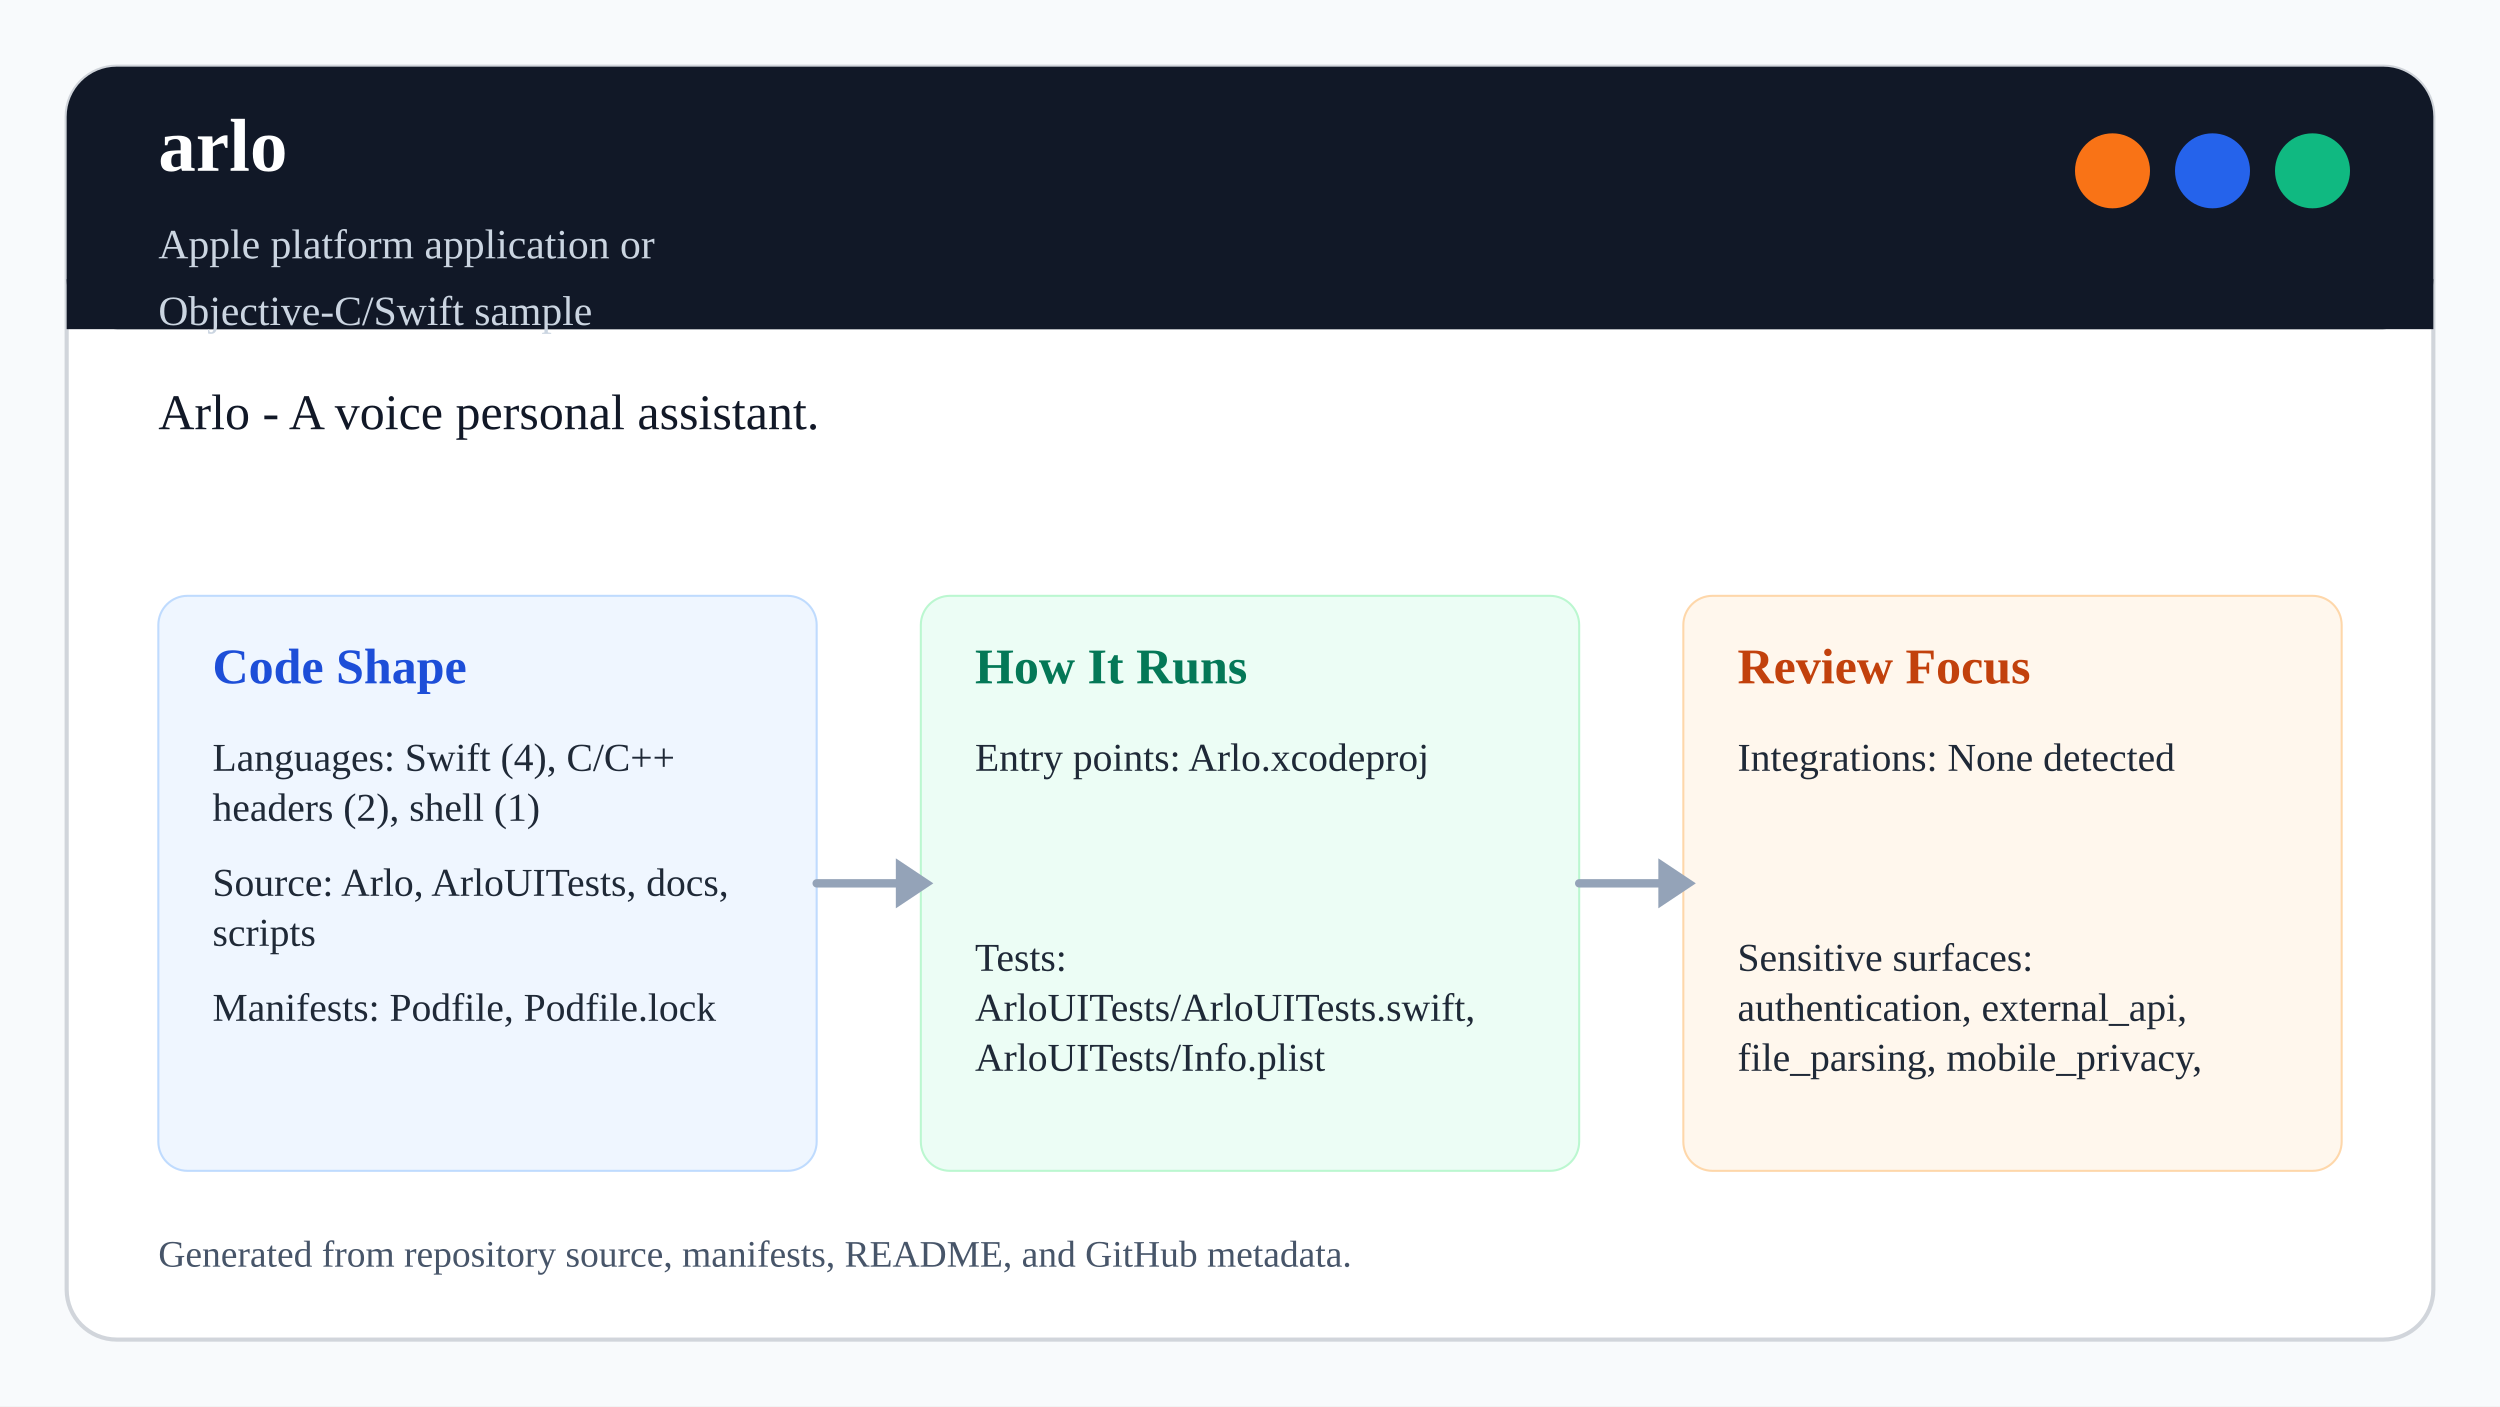
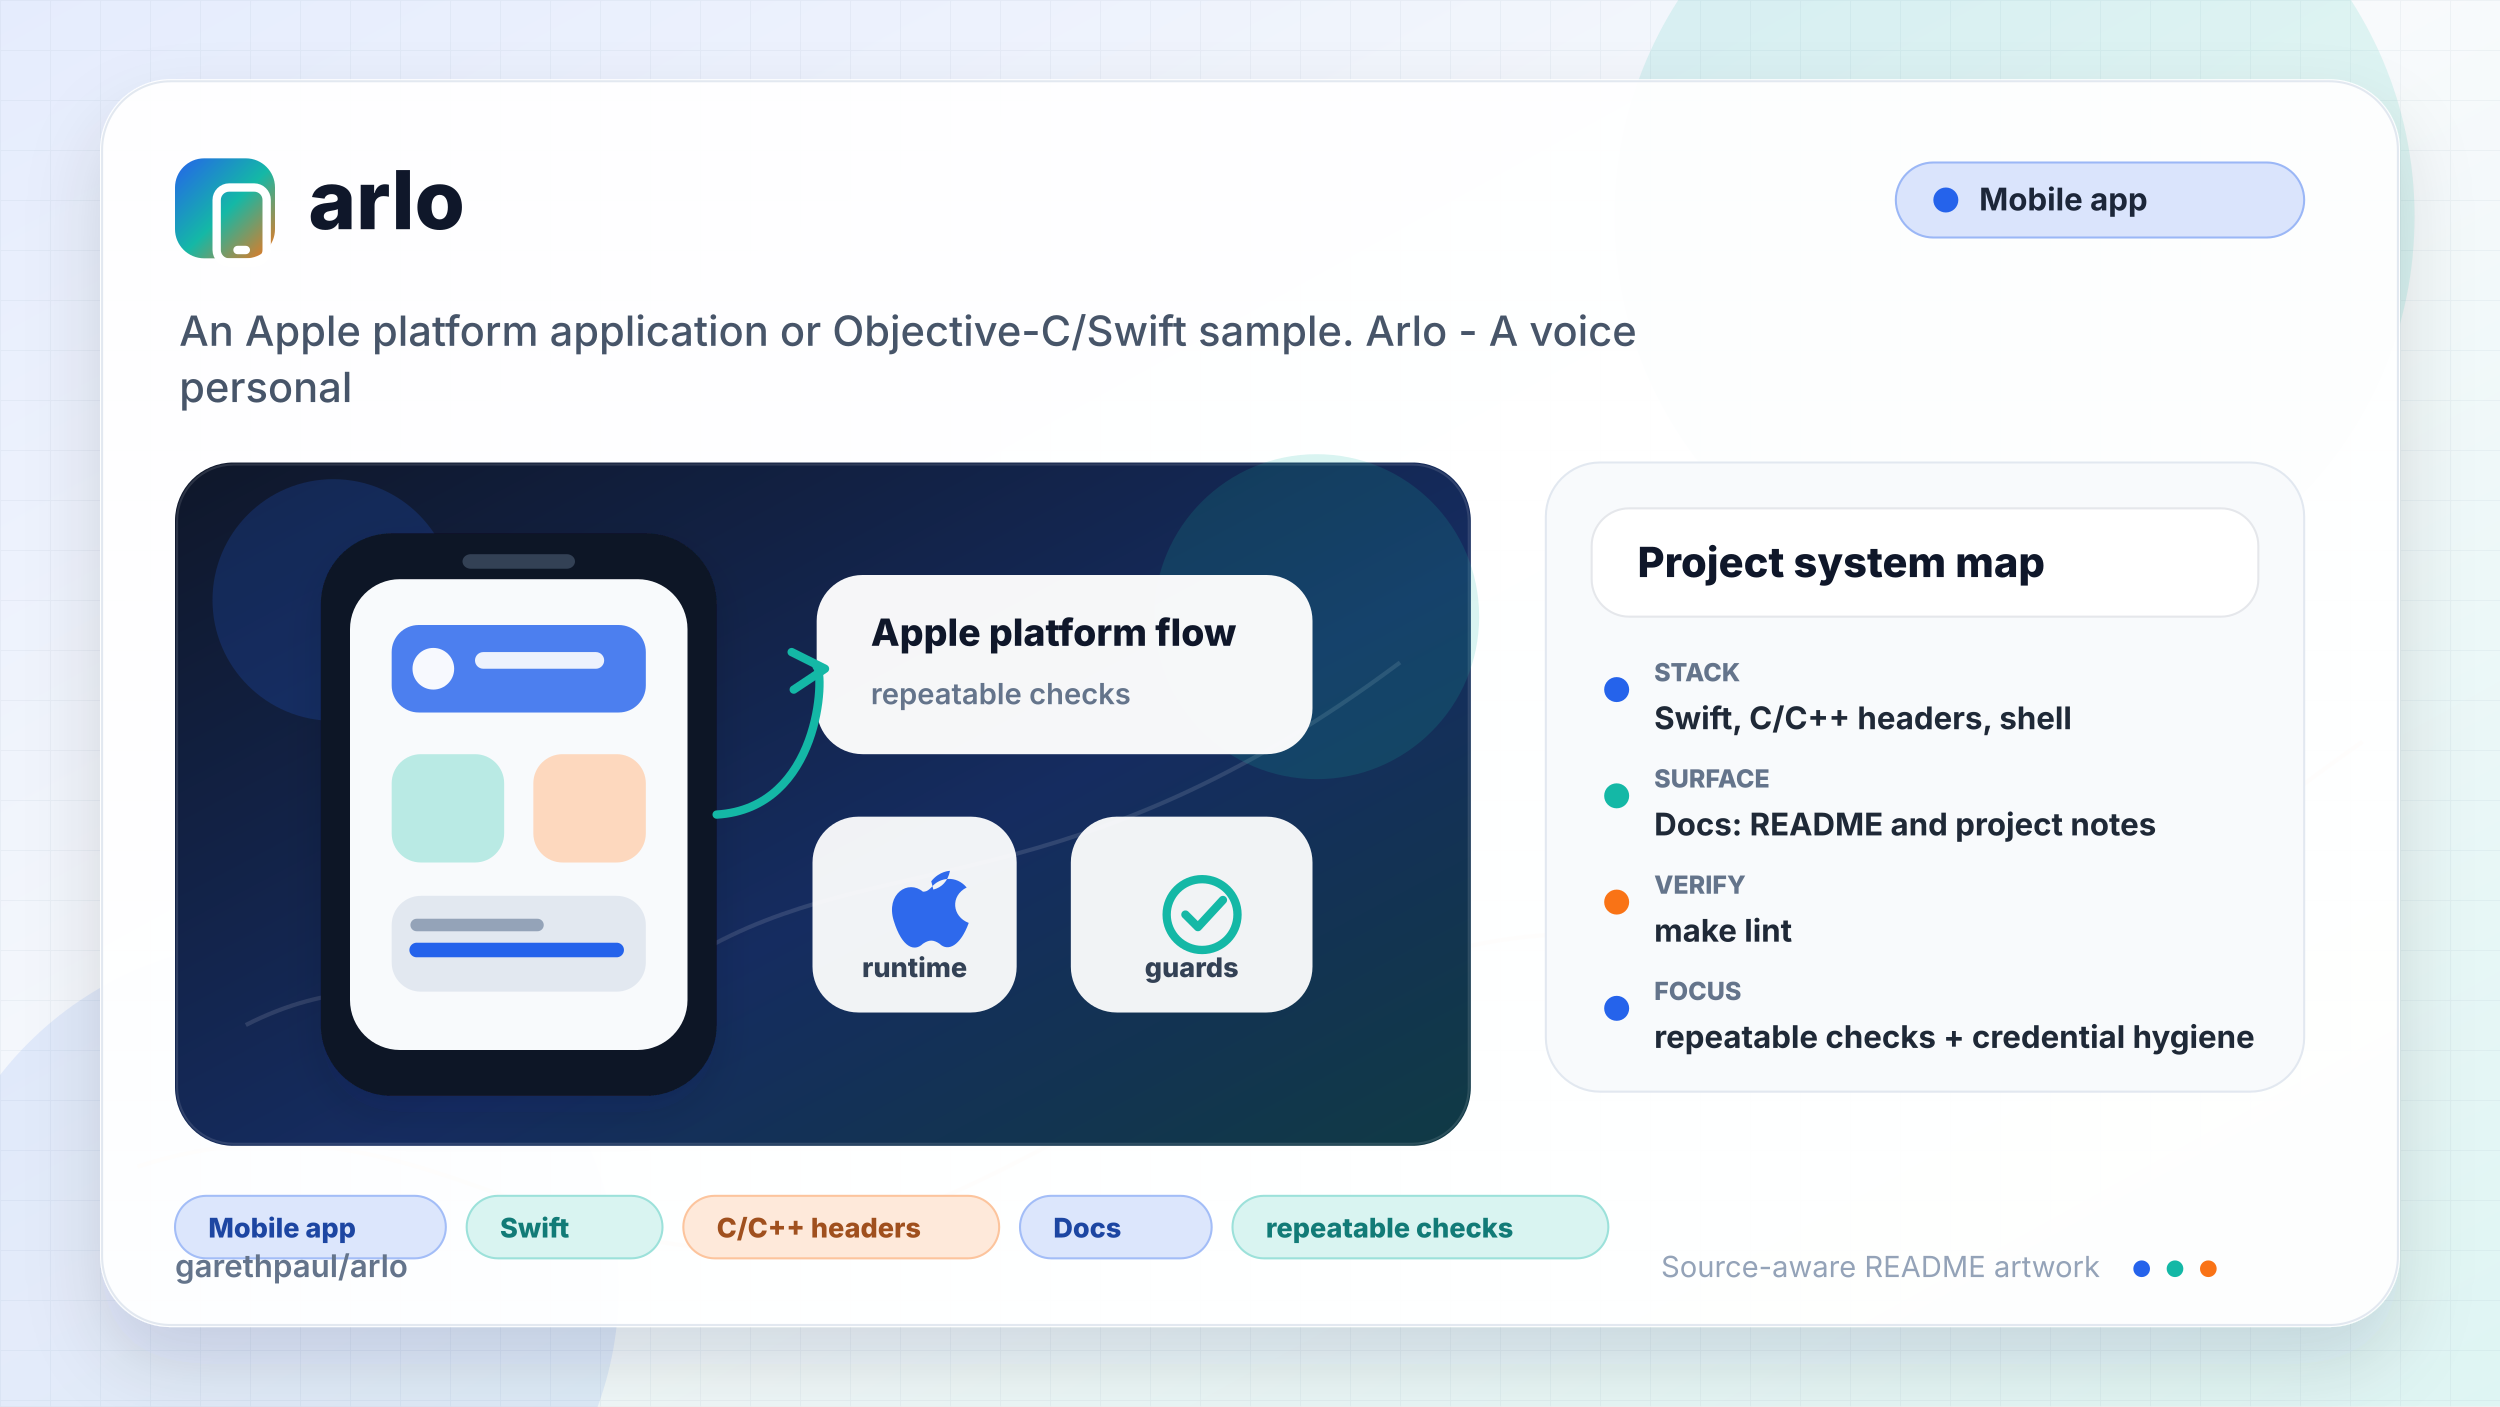
- <svg xmlns="http://www.w3.org/2000/svg" width="1200" height="675" viewBox="0 0 1200 675" role="img" aria-labelledby="title desc">
-   <rect width="1200" height="675" fill="#f8fafc" />
-   <rect x="32" y="32" width="1136" height="611" rx="24" fill="#ffffff" stroke="#d1d5db" stroke-width="2" />
-   <rect x="32" y="32" width="1136" height="126" rx="24" fill="#111827" />
-   <path d="M32 134h1136v24H32z" fill="#111827" />
-   <circle cx="1062" cy="82" r="18" fill="#2563eb" />
-   <circle cx="1110" cy="82" r="18" fill="#10b981" />
-   <circle cx="1014" cy="82" r="18" fill="#f97316" />
-   <text x="76" y="82" font-size="36" fill="#ffffff" font-weight="700">arlo</text>
-   <text x="76" y="124" font-size="20" fill="#cbd5e1">Apple platform application or</text>
-   <text x="76" y="156" font-size="20" fill="#cbd5e1">Objective-C/Swift sample</text>
-   <text x="76" y="206" font-size="24" fill="#111827">Arlo - A voice personal assistant.</text>
-   <rect x="76" y="286" width="316" height="276" rx="14" fill="#eff6ff" stroke="#bfdbfe" />
-   <text x="102" y="328" font-size="24" font-weight="700" fill="#1d4ed8">Code Shape</text>
-   <text x="102" y="370" font-size="19" fill="#1f2937">Languages: Swift (4), C/C++</text>
-   <text x="102" y="394" font-size="19" fill="#1f2937">headers (2), shell (1)</text>
-   <text x="102" y="430" font-size="19" fill="#1f2937">Source: Arlo, ArloUITests, docs,</text>
-   <text x="102" y="454" font-size="19" fill="#1f2937">scripts</text>
-   <text x="102" y="490" font-size="19" fill="#1f2937">Manifests: Podfile, Podfile.lock</text>
-   <rect x="442" y="286" width="316" height="276" rx="14" fill="#ecfdf5" stroke="#bbf7d0" />
-   <text x="468" y="328" font-size="24" font-weight="700" fill="#047857">How It Runs</text>
-   <text x="468" y="370" font-size="19" fill="#1f2937">Entry points: Arlo.xcodeproj</text>
-   <text x="468" y="466" font-size="19" fill="#1f2937">Tests:</text>
-   <text x="468" y="490" font-size="19" fill="#1f2937">ArloUITests/ArloUITests.swift,</text>
-   <text x="468" y="514" font-size="19" fill="#1f2937">ArloUITests/Info.plist</text>
-   <rect x="808" y="286" width="316" height="276" rx="14" fill="#fff7ed" stroke="#fed7aa" />
-   <text x="834" y="328" font-size="24" font-weight="700" fill="#c2410c">Review Focus</text>
-   <text x="834" y="370" font-size="19" fill="#1f2937">Integrations: None detected</text>
-   <text x="834" y="466" font-size="19" fill="#1f2937">Sensitive surfaces:</text>
-   <text x="834" y="490" font-size="19" fill="#1f2937">authentication, external_api,</text>
-   <text x="834" y="514" font-size="19" fill="#1f2937">file_parsing, mobile_privacy,</text>
-   <path d="M392 424h50" stroke="#94a3b8" stroke-width="4" stroke-linecap="round" />
-   <path d="M430 412l18 12-18 12z" fill="#94a3b8" />
-   <path d="M758 424h50" stroke="#94a3b8" stroke-width="4" stroke-linecap="round" />
-   <path d="M796 412l18 12-18 12z" fill="#94a3b8" />
-   <text x="76" y="608" font-size="18" fill="#475569">Generated from repository source, manifests, README, and GitHub metadata.</text>
+ <svg xmlns="http://www.w3.org/2000/svg" width="1200" height="675" viewBox="0 0 1200 675" role="img" aria-labelledby="pegnp91-title pegnp91-desc">
+   <defs>
+     <linearGradient id="pegnp91-bg" x1="0" y1="0" x2="1" y2="1">
+       <stop offset="0%" stop-color="#e5ecfd" />
+       <stop offset="48%" stop-color="#f8fafc" />
+       <stop offset="100%" stop-color="#def5f3" />
+     </linearGradient>
+     <linearGradient id="pegnp91-stage" x1="0" y1="0" x2="1" y2="1">
+       <stop offset="0%" stop-color="#0f172a" />
+       <stop offset="58%" stop-color="#152c60" />
+       <stop offset="100%" stop-color="#103a45" />
+     </linearGradient>
+     <linearGradient id="pegnp91-accent" x1="0" y1="0" x2="1" y2="1">
+       <stop offset="0%" stop-color="#2563eb" />
+       <stop offset="52%" stop-color="#14b8a6" />
+       <stop offset="100%" stop-color="#f97316" />
+     </linearGradient>
+     <linearGradient id="pegnp91-soft" x1="0" y1="0" x2="1" y2="1">
+       <stop offset="0%" stop-color="#cbdafa" />
+       <stop offset="100%" stop-color="#fee0cc" />
+     </linearGradient>
+     <filter id="pegnp91-shadow" x="-20%" y="-20%" width="140%" height="150%">
+       <feDropShadow dx="0" dy="18" stdDeviation="18" flood-color="#0f172a" flood-opacity="0.14" />
+     </filter>
+     <filter id="pegnp91-miniShadow" x="-20%" y="-20%" width="140%" height="150%">
+       <feDropShadow dx="0" dy="8" stdDeviation="10" flood-color="#0f172a" flood-opacity="0.12" />
+     </filter>
+     <pattern id="pegnp91-grid" width="24" height="24" patternUnits="userSpaceOnUse">
+       <path d="M24 0H0v24" fill="none" stroke="#94a3b8" stroke-opacity="0.16" stroke-width="1" />
+     </pattern>
+     <style>
+       .label { font: 700 13px ui-sans-serif, system-ui, -apple-system, BlinkMacSystemFont, "Segoe UI", sans-serif; letter-spacing: 0; text-transform: uppercase; }
+       .body { font-family: ui-sans-serif, system-ui, -apple-system, BlinkMacSystemFont, "Segoe UI", sans-serif; letter-spacing: 0; }
+     </style>
+   </defs>
+   <rect width="1200" height="675" fill="url(#pegnp91-bg)" />
+   <rect width="1200" height="675" fill="url(#pegnp91-grid)" opacity="0.65" />
+   <circle cx="131" cy="618" r="166" fill="#2563eb" opacity="0.10" />
+   <circle cx="967" cy="104" r="192" fill="#14b8a6" opacity="0.12" />
+   <path d="M66 560 C214 512 278 642 430 584 C576 528 676 408 838 462 C966 504 1034 426 1134 356" fill="none" stroke="#f97316" stroke-width="2" stroke-opacity="0.18" />
+   <rect x="48" y="38" width="1104" height="599" rx="34" fill="#ffffff" opacity="0.94" filter="url(#pegnp91-shadow)" />
+   <rect x="49" y="39" width="1102" height="597" rx="33" fill="none" stroke="#e2e8f0" stroke-width="1" />
+   <g class="body">
+     <rect x="84" y="76" width="48" height="48" rx="14" fill="url(#pegnp91-accent)" />
+     <rect x="104" y="90" width="24" height="36" rx="6" stroke="#ffffff" stroke-width="4" stroke-linecap="round" stroke-linejoin="round" fill="none" />
+     <path d="M16 30h4" transform="translate(98 90)" stroke="#ffffff" stroke-width="4" stroke-linecap="round" stroke-linejoin="round" fill="none" />
+     <text x="148" y="110" fill="#0f172a" font-size="39" font-weight="800">arlo</text>
+     <rect x="910" y="78" width="196" height="36" rx="18" fill="#dae4fc" stroke="#9bb7f6" />
+     <circle cx="934" cy="96" r="6" fill="#2563eb" />
+     <text x="950" y="101" fill="#1c2639" font-size="15" font-weight="700">Mobile app</text>
+     <text x="86" y="166" fill="#475569" font-size="20" font-weight="500">An Apple platform application or Objective-C/Swift sample. Arlo - A voice</text>
+     <text x="86" y="193" fill="#475569" font-size="20" font-weight="500">personal</text>
+   </g>
+   <g transform="translate(84 222)">
+     <rect x="0" y="0" width="622" height="328" rx="28" fill="url(#pegnp91-stage)" />
+     <rect x="1" y="1" width="620" height="326" rx="27" fill="none" stroke="#ffffff" stroke-opacity="0.12" />
+     <path d="M34 270 C116 228 166 286 250 236 C338 184 430 214 588 96" fill="none" stroke="#ffffff" stroke-opacity="0.12" stroke-width="2" />
+     <circle cx="76" cy="66" r="58" fill="#2563eb" opacity="0.20" />
+     <circle cx="548" cy="74" r="78" fill="#14b8a6" opacity="0.16" />
+     <g class="body">
+       <rect x="70" y="34" width="190" height="270" rx="34" fill="#111827" filter="url(#pegnp91-miniShadow)" />
+       <rect x="84" y="56" width="162" height="226" rx="24" fill="#f8fafc" />
+       <rect x="138" y="44" width="54" height="7" rx="4" fill="#334155" />
+       <rect x="104" y="78" width="122" height="42" rx="13" fill="#4c7fef" />
+       <circle cx="124" cy="99" r="10" fill="#ffffff" opacity="0.95" />
+       <rect x="144" y="91" width="62" height="8" rx="4" fill="#ffffff" opacity="0.9" />
+       <rect x="104" y="140" width="54" height="52" rx="14" fill="#b9eae4" />
+       <rect x="172" y="140" width="54" height="52" rx="14" fill="#fdd8be" />
+       <rect x="104" y="208" width="122" height="46" rx="14" fill="#e2e8f0" />
+       <path d="M116 234h96" stroke="#2563eb" stroke-width="7" stroke-linecap="round" />
+       <path d="M116 222h58" stroke="#94a3b8" stroke-width="6" stroke-linecap="round" />
+       <rect x="308" y="54" width="238" height="86" rx="22" fill="#ffffff" opacity="0.96" />
+       <text x="334" y="88" fill="#0f172a" font-size="18" font-weight="800">Apple platform flow</text>
+       <text x="334" y="116" fill="#64748b" font-size="14" font-weight="600">repeatable checks</text>
+       <path d="M260 169 C310 166 312 101 308 98" fill="none" stroke="#14b8a6" stroke-width="4" stroke-linecap="round" />
+       <path d="M296 91 l16 8 -15 10" fill="none" stroke="#14b8a6" stroke-width="4" stroke-linecap="round" stroke-linejoin="round" />
+       <rect x="306" y="170" width="98" height="94" rx="22" fill="#ffffff" opacity="0.94" />
+       <rect x="430" y="170" width="116" height="94" rx="22" fill="#ffffff" opacity="0.94" />
+       <path d="M25 7c4-5 9-5 9-5-1 5-4 8-8 9 M21 12c-7-6-18 1-14 14 4 13 10 15 14 11 3-2 5-2 8 0 4 4 10 1 14-10-8-3-9-13-1-17-5-6-13-5-17 0-2 2-3 2-4 2z" transform="translate(338 194)" fill="#2563eb" opacity="0.95" />
+       <circle cx="493" cy="217" r="17" stroke="#14b8a6" stroke-width="4" stroke-linecap="round" stroke-linejoin="round" fill="none" />
+       <path d="M13 21l6 6 12-13" transform="translate(472 196)" stroke="#14b8a6" stroke-width="4" stroke-linecap="round" stroke-linejoin="round" fill="none" />
+       <text x="355" y="247" fill="#334155" font-size="13" text-anchor="middle" font-weight="800">runtime</text>
+       <text x="488" y="247" fill="#334155" font-size="13" text-anchor="middle" font-weight="800">guards</text>
+     </g>
+   </g>
+   <g class="body" transform="translate(742 222)">
+     <rect x="0" y="0" width="364" height="302" rx="26" fill="#f8fafc" stroke="#e2e8f0" />
+     <rect x="22" y="22" width="320" height="52" rx="18" fill="#ffffff" stroke="#e5e7eb" />
+     <text x="44" y="55" fill="#0f172a" font-size="20" font-weight="800">Project system map</text>
+     <g transform="translate(24 94)">
+       <circle cx="10" cy="15" r="6" fill="#2563eb" />
+       <text x="28" y="11" fill="#64748b" font-size="12" font-weight="800">STACK</text>
+       <text x="28" y="34" fill="#1f2937" font-size="15" font-weight="650">Swift, C/C++ headers, shell</text>
+     </g>
+     <g transform="translate(24 145)">
+       <circle cx="10" cy="15" r="6" fill="#14b8a6" />
+       <text x="28" y="11" fill="#64748b" font-size="12" font-weight="800">SURFACE</text>
+       <text x="28" y="34" fill="#1f2937" font-size="15" font-weight="650">Docs: README and project notes</text>
+     </g>
+     <g transform="translate(24 196)">
+       <circle cx="10" cy="15" r="6" fill="#f97316" />
+       <text x="28" y="11" fill="#64748b" font-size="12" font-weight="800">VERIFY</text>
+       <text x="28" y="34" fill="#1f2937" font-size="15" font-weight="650">make lint</text>
+     </g>
+     <g transform="translate(24 247)">
+       <circle cx="10" cy="15" r="6" fill="#2563eb" />
+       <text x="28" y="11" fill="#64748b" font-size="12" font-weight="800">FOCUS</text>
+       <text x="28" y="34" fill="#1f2937" font-size="15" font-weight="650">repeatable checks + credential hygiene</text>
+     </g>
+   </g>
+   <g class="body">
+     <rect x="84" y="574" width="130" height="30" rx="15" fill="#dce6fc" stroke="#a3bdf7" />
+     <text x="100" y="594" fill="#1d46a2" font-size="13" font-weight="800">Mobile app</text>
+     <rect x="224" y="574" width="94" height="30" rx="15" fill="#d9f4f1" stroke="#9ce1da" />
+     <text x="240" y="594" fill="#127b77" font-size="13" font-weight="800">Swift</text>
+     <rect x="328" y="574" width="151.6" height="30" rx="15" fill="#fee9da" stroke="#fcc49d" />
+     <text x="344" y="594" fill="#a0501e" font-size="13" font-weight="800">C/C++ headers</text>
+     <rect x="489.6" y="574" width="92" height="30" rx="15" fill="#dce6fc" stroke="#a3bdf7" />
+     <text x="505.6" y="594" fill="#1d46a2" font-size="13" font-weight="800">Docs</text>
+     <rect x="591.6" y="574" width="180.4" height="30" rx="15" fill="#d9f4f1" stroke="#9ce1da" />
+     <text x="607.6" y="594" fill="#127b77" font-size="13" font-weight="800">repeatable checks</text>
+   </g>
+   <g class="body">
+     <text x="84" y="613" fill="#64748b" font-size="15" font-weight="600">garethpaul/arlo</text>
+     <text x="1008" y="613" fill="#94a3b8" font-size="14" text-anchor="end">Source-aware README artwork</text>
+     <circle cx="1028" cy="609" r="4" fill="#2563eb" />
+     <circle cx="1044" cy="609" r="4" fill="#14b8a6" />
+     <circle cx="1060" cy="609" r="4" fill="#f97316" />
+   </g>
</svg>
